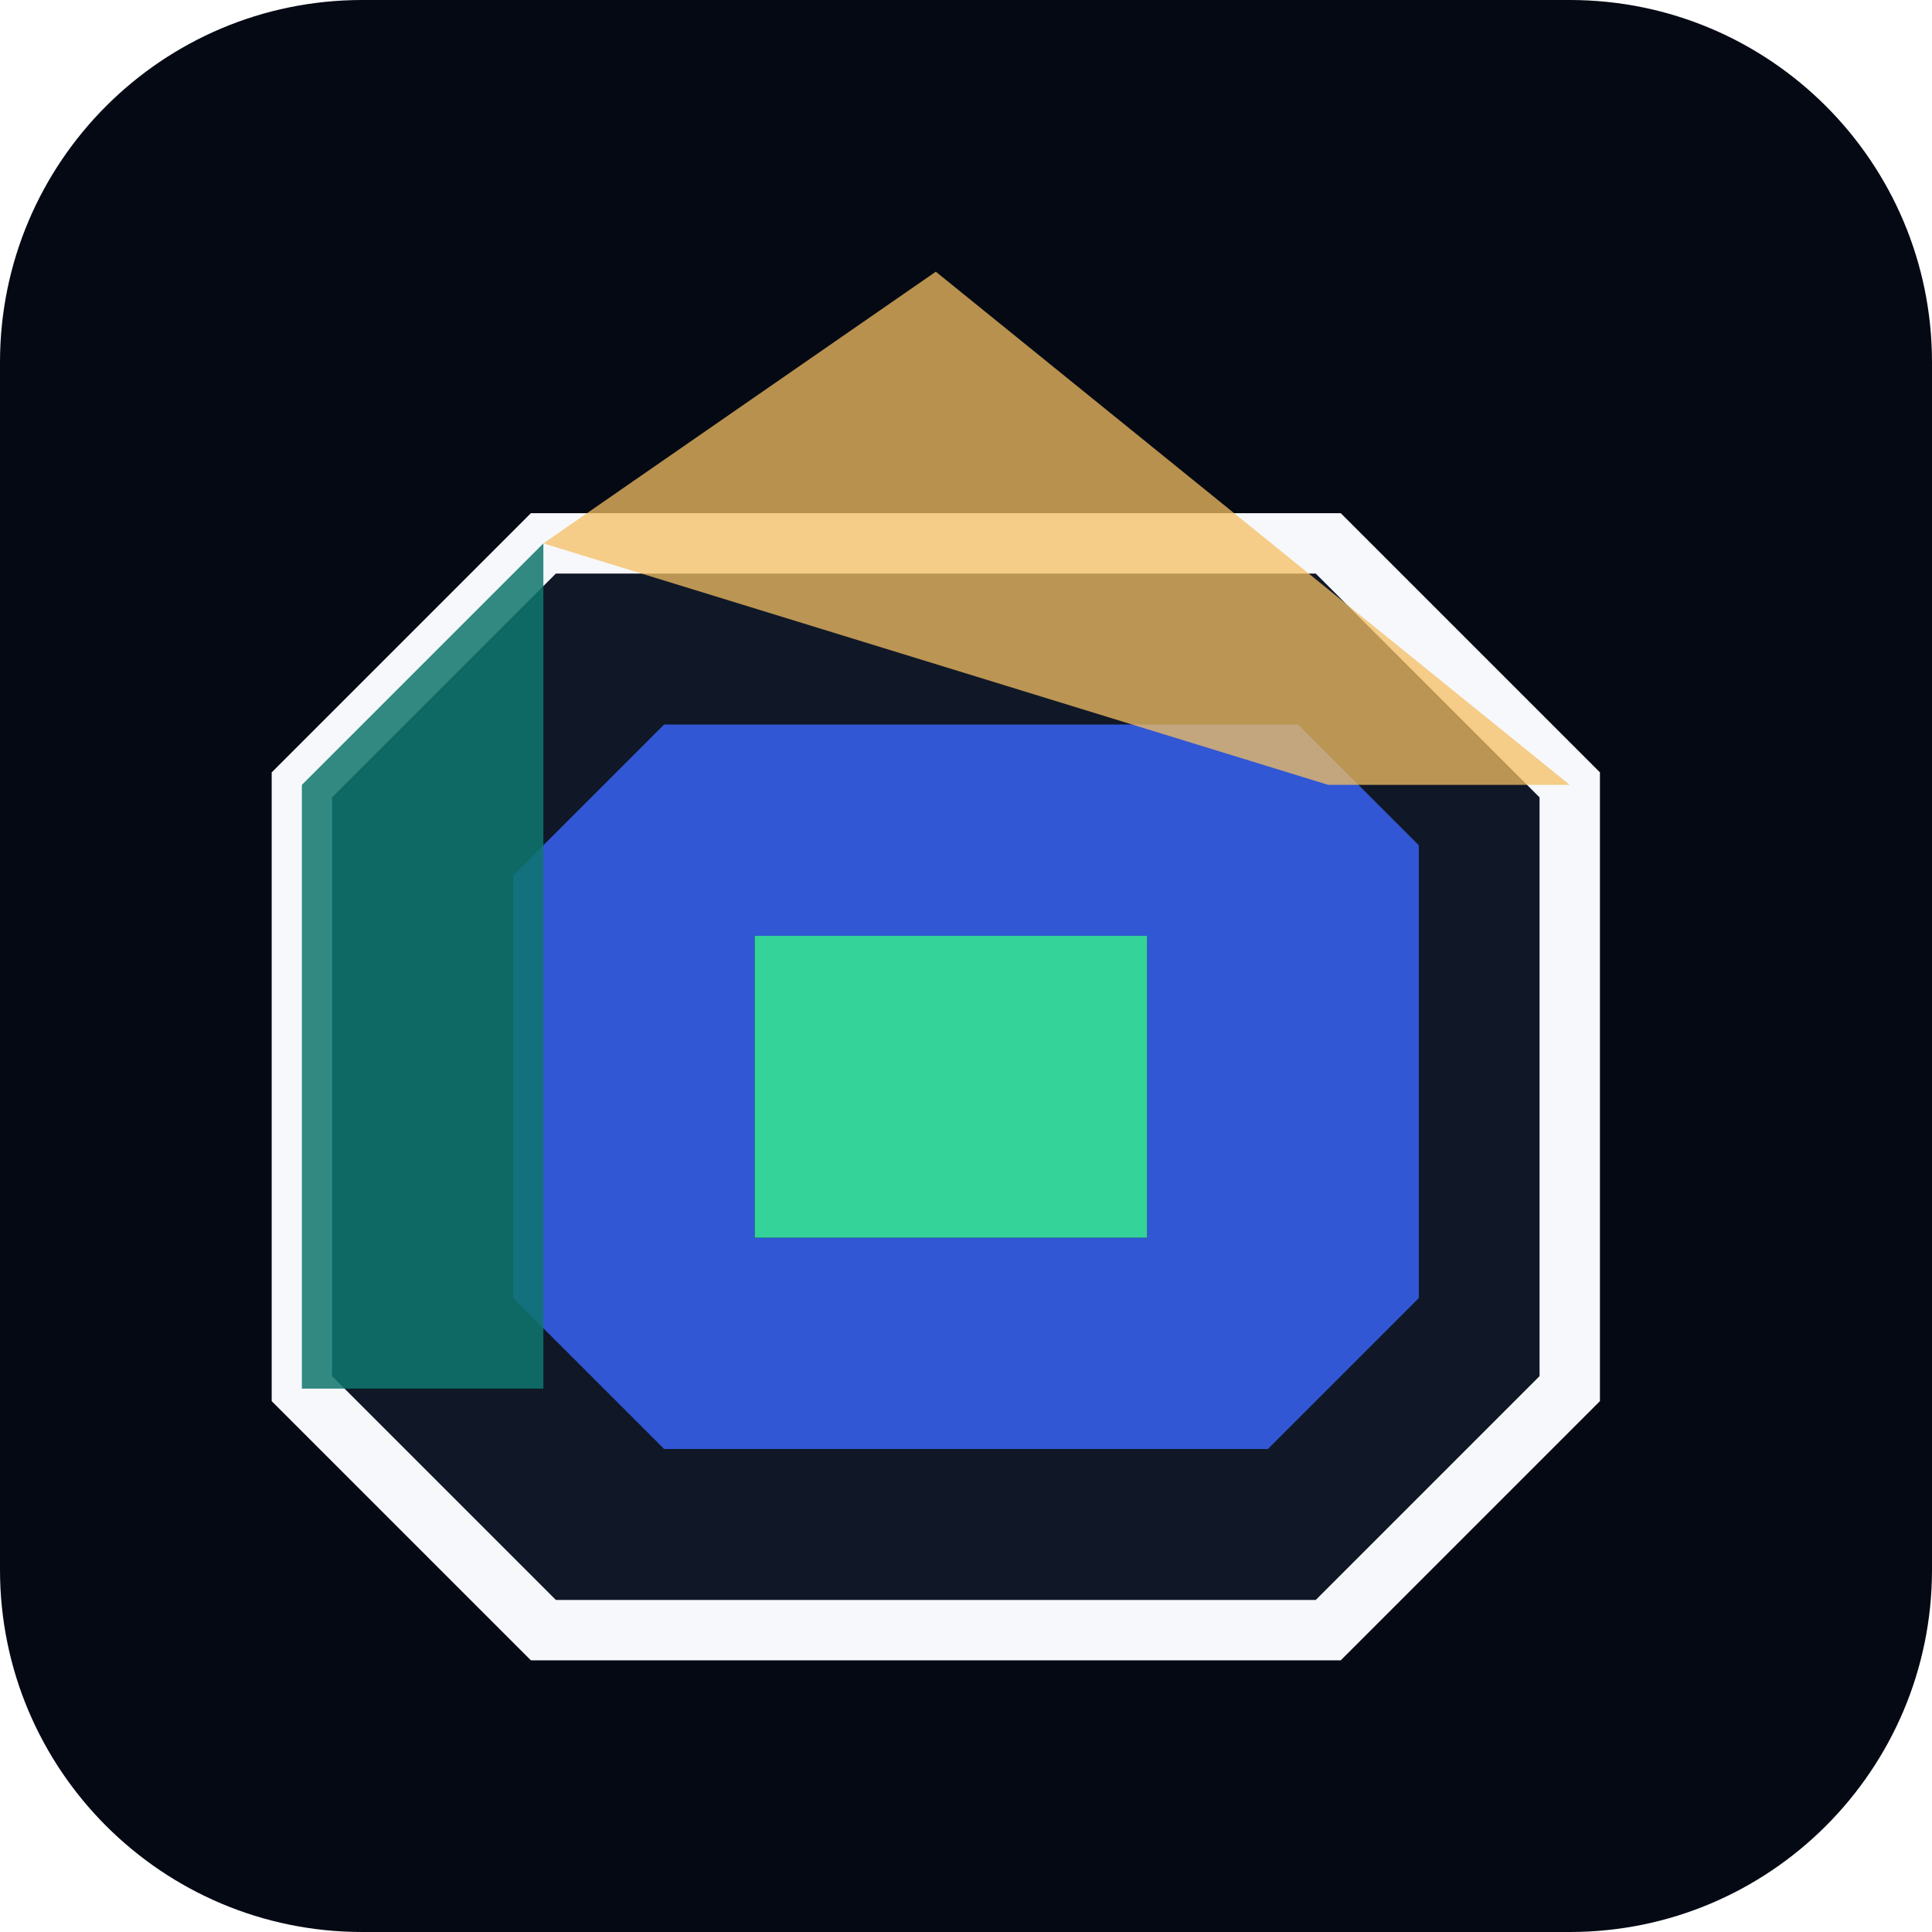
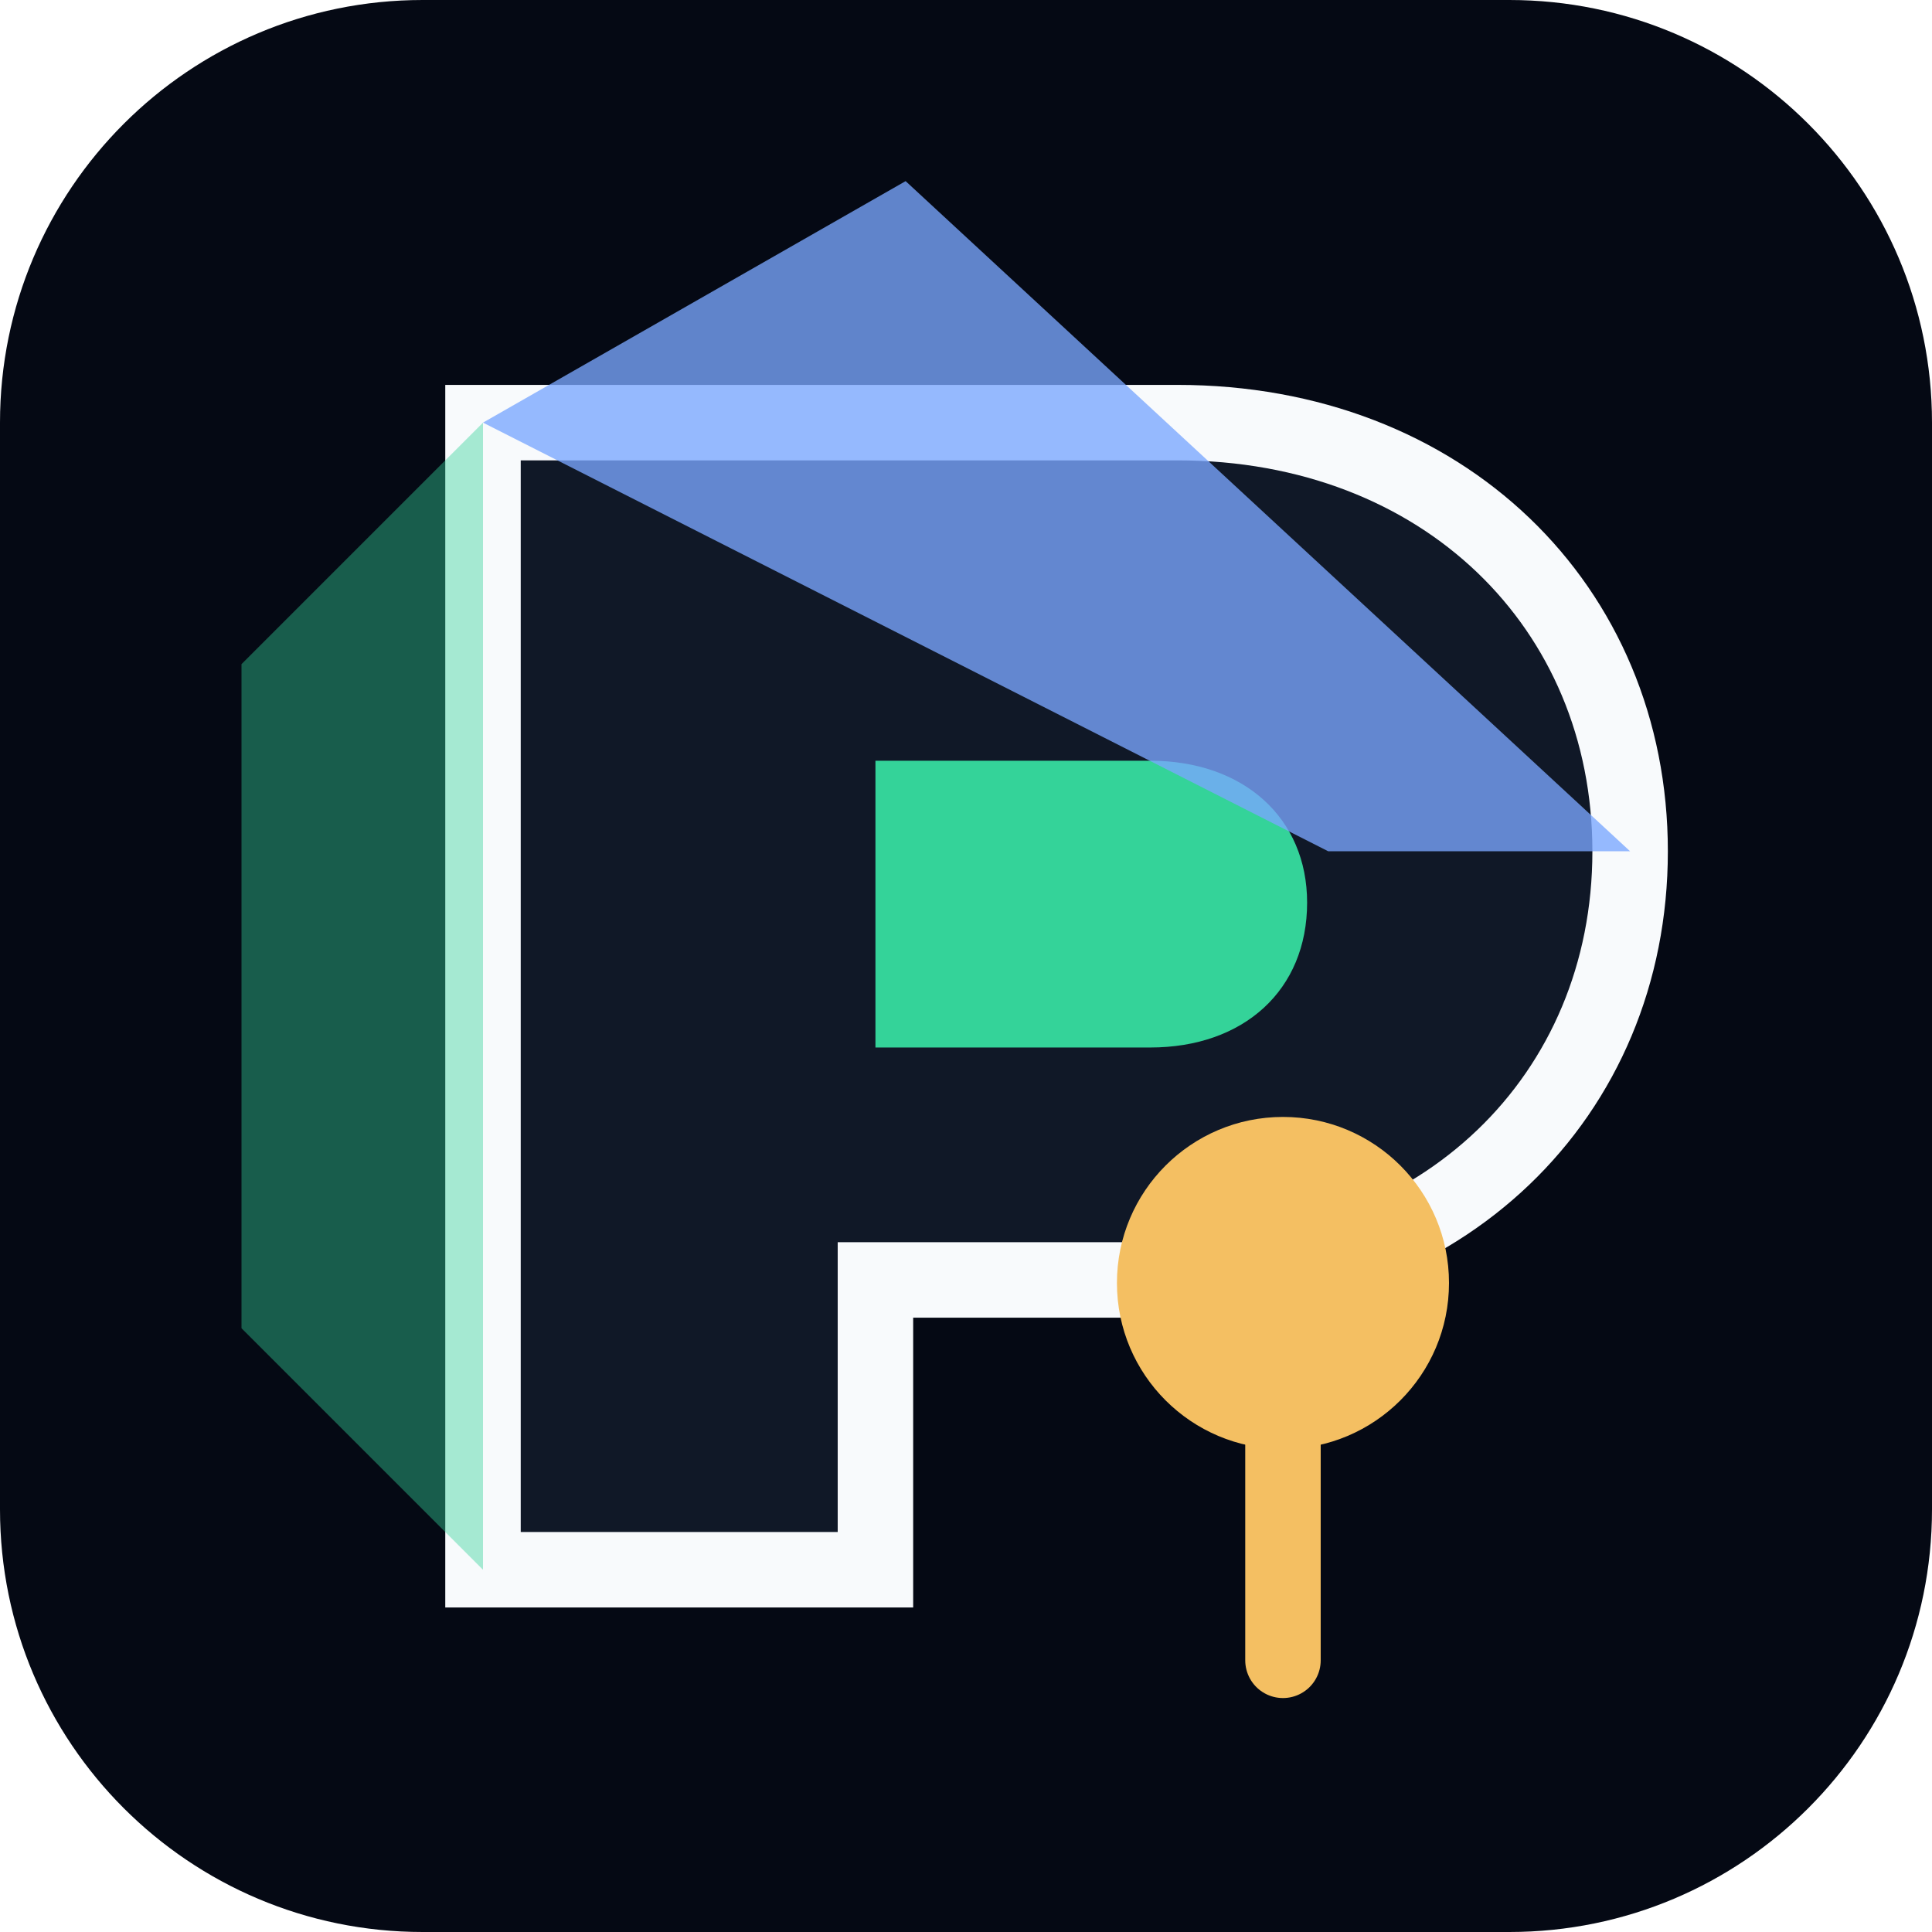
<svg xmlns="http://www.w3.org/2000/svg" width="64" height="64" viewBox="0 0 64 64" fill="none">
-   <rect width="64" height="64" rx="12" fill="#050914" />
-   <path d="M18 18H44L52 26V46L44 54H18L10 46V26L18 18Z" fill="#101827" stroke="#F6F8FB" stroke-width="2" />
-   <path d="M22 24H43L47 28V36H38V31H25V41H38V36H47V43L42 48H22L17 43V29L22 24Z" fill="#3157D5" />
-   <path d="M25 31H38V41H25V31Z" fill="#34D399" />
-   <path d="M18 18L31 9L52 26H44L18 18Z" fill="#F4BF62" fill-opacity=".75" />
-   <path d="M10 26L18 18V46L10 46V26Z" fill="#0F766E" fill-opacity=".85" />
+   <rect width="64" height="64" rx="14" fill="#050914" />
+   <path d="M16 14H39C47.8 14 54 20.1 54 28.2C54 36.3 47.8 42.4 39 42.4H29V52H16V14Z" fill="#101827" stroke="#F8FAFC" stroke-width="2.5" />
+   <path d="M29 25.2H38.1C41.2 25.2 43.3 27.1 43.3 29.9C43.3 32.8 41.2 34.7 38.1 34.7H29V25.2Z" fill="#34D399" />
+   <path d="M16 14L30 6L54 28.2H44L16 14Z" fill="#7AA7FF" fill-opacity=".78" />
+   <path d="M16 14V52L8 44V22L16 14Z" fill="#34D399" fill-opacity=".42" />
+   <circle cx="42.5" cy="42.5" r="5.5" fill="#F4BF62" />
+   <path d="M42.5 47.5V55" stroke="#F4BF62" stroke-width="2.5" stroke-linecap="round" />
</svg>
